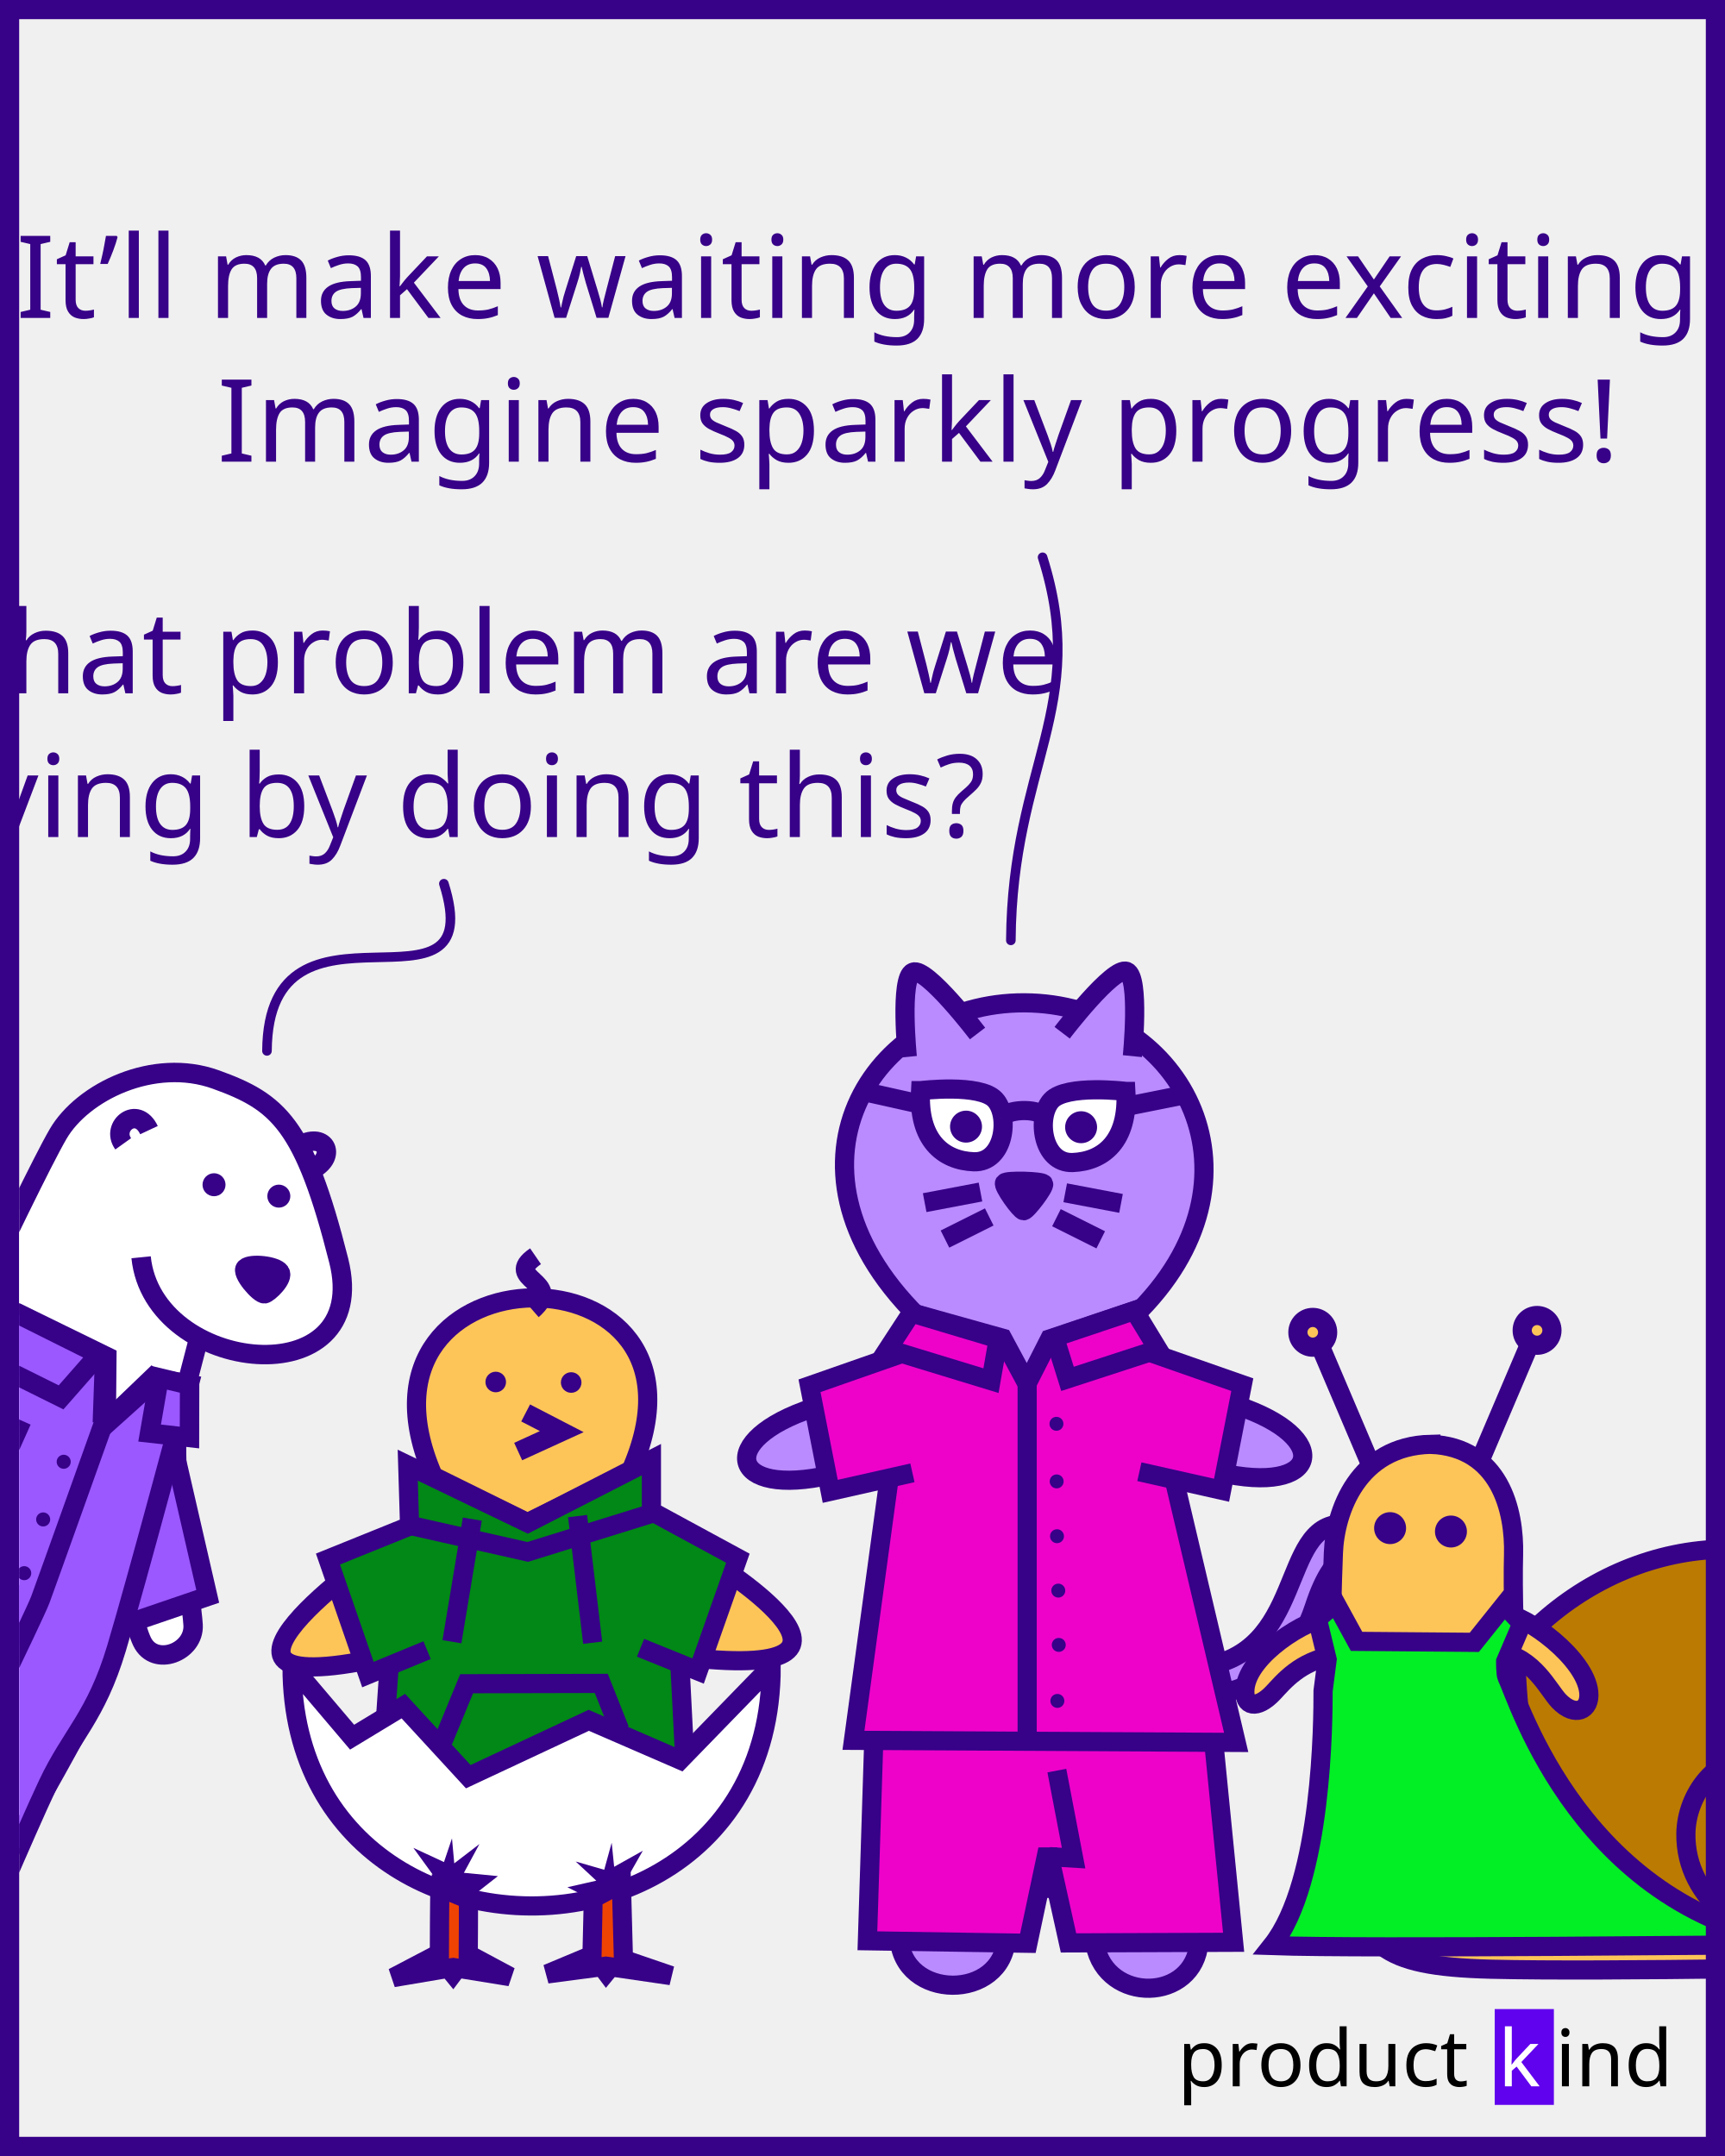
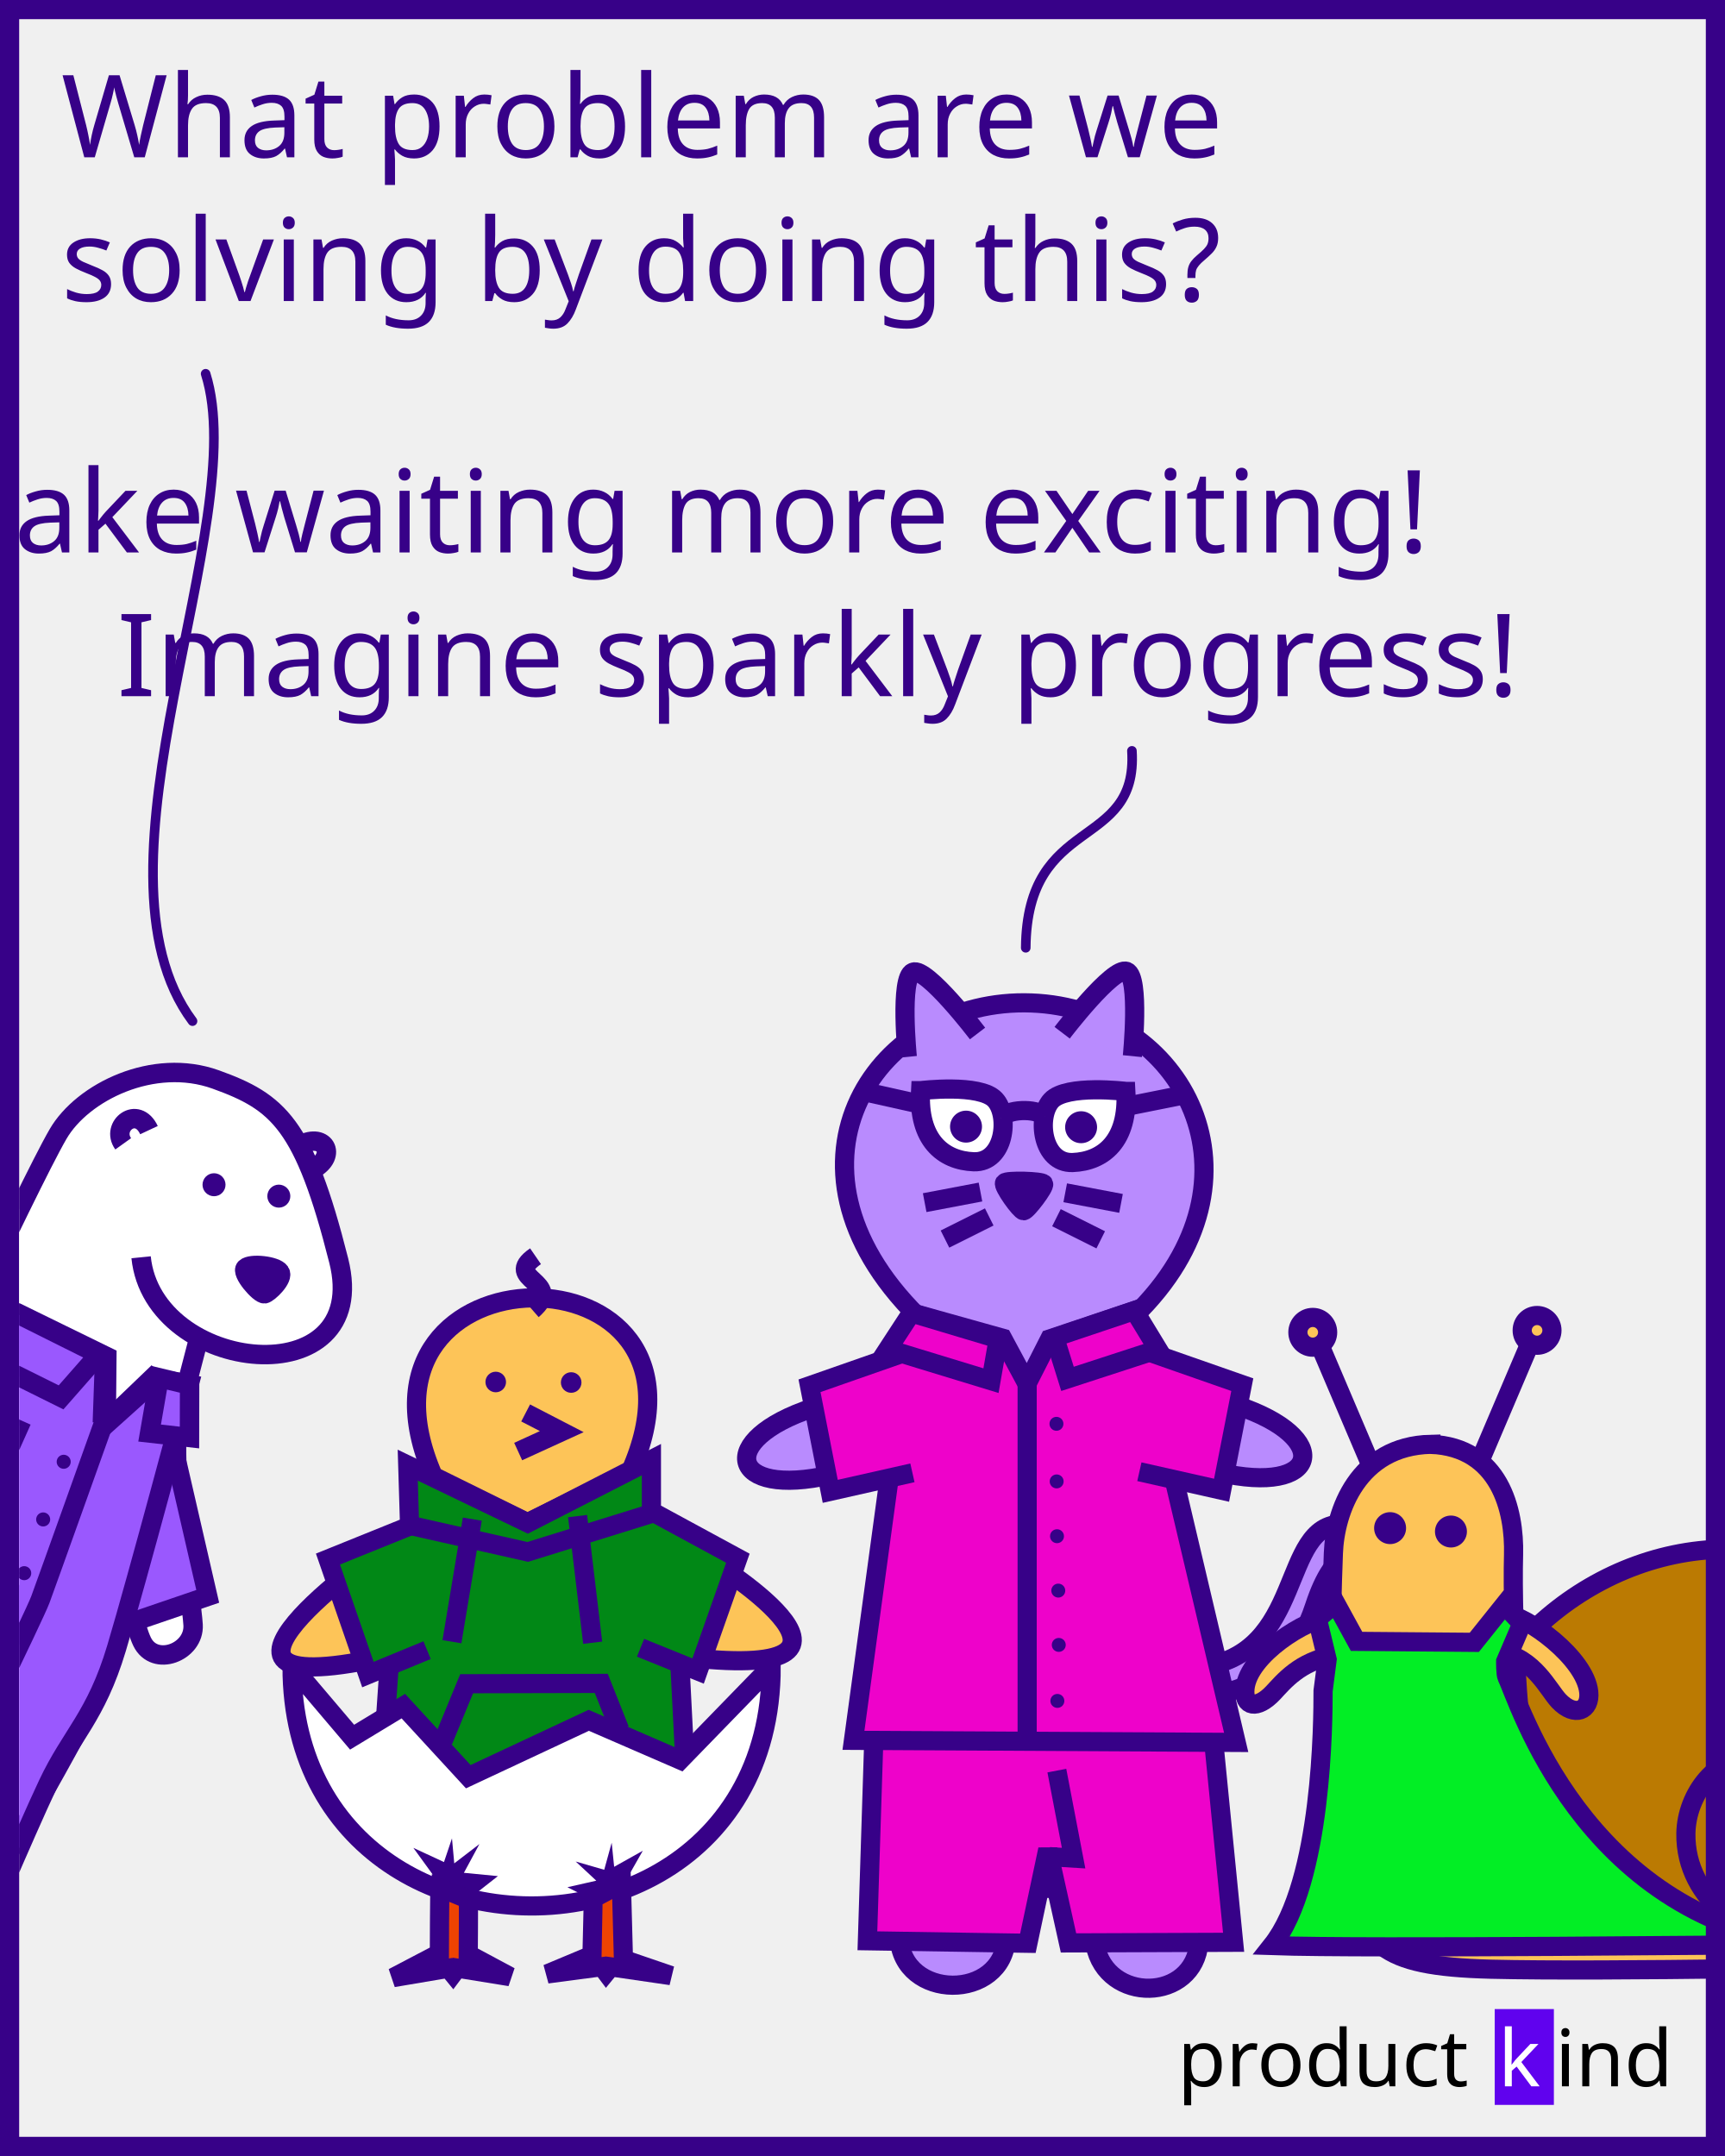
<svg xmlns="http://www.w3.org/2000/svg" width="1080" height="1350" viewBox="0 0 285.75 357.188" version="1.1" id="svg1">
  <defs id="defs1">
    <rect x="337.606" y="293.087" width="868.13" height="871.84" id="rect26" />
    <rect x="358.011" y="335.751" width="877.405" height="734.572" id="rect25" />
    <rect x="418.448" y="244.753" width="748.074" height="801.367" id="rect16" />
    <clipPath clipPathUnits="userSpaceOnUse" id="clipPath32">
      <rect style="fill:none;fill-opacity:1;fill-rule:nonzero;stroke:#370188;stroke-width:3.175;stroke-dasharray:none;stroke-opacity:1" id="rect33" width="282.575" height="354.012" x="1.587" y="15.875" />
    </clipPath>
    <clipPath clipPathUnits="userSpaceOnUse" id="clipPath33">
      <rect style="fill:none;fill-opacity:1;fill-rule:nonzero;stroke:#370188;stroke-width:3.175;stroke-dasharray:none;stroke-opacity:1" id="rect34" width="282.575" height="354.012" x="1.587" y="15.875" transform="scale(-1,1)" />
    </clipPath>
    <clipPath clipPathUnits="userSpaceOnUse" id="clipPath34">
      <rect style="fill:none;fill-opacity:1;fill-rule:nonzero;stroke:#370188;stroke-width:3.175;stroke-dasharray:none;stroke-opacity:1" id="rect35" width="282.575" height="354.012" x="1.587" y="15.875" />
    </clipPath>
    <clipPath clipPathUnits="userSpaceOnUse" id="clipPath35">
      <rect style="fill:none;fill-opacity:1;fill-rule:nonzero;stroke:#370188;stroke-width:3.175;stroke-dasharray:none;stroke-opacity:1" id="rect36" width="282.575" height="354.012" x="1.587" y="15.875" />
    </clipPath>
    <clipPath clipPathUnits="userSpaceOnUse" id="clipPath1">
      <rect style="fill:none;fill-opacity:1;fill-rule:nonzero;stroke:#370188;stroke-width:0.695;stroke-dasharray:none;stroke-opacity:1" id="rect2" width="61.881" height="77.525" x="-167.024" y="-16.952" transform="scale(-1,1)" />
    </clipPath>
    <clipPath clipPathUnits="userSpaceOnUse" id="clipPath2">
      <rect style="fill:none;fill-opacity:1;fill-rule:nonzero;stroke:#370188;stroke-width:3.175;stroke-dasharray:none;stroke-opacity:1" id="rect3" width="282.575" height="354.012" x="1.587" y="1.587" />
    </clipPath>
    <clipPath clipPathUnits="userSpaceOnUse" id="clipPath3">
      <rect style="fill:none;fill-opacity:1;fill-rule:nonzero;stroke:#370188;stroke-width:3.175;stroke-dasharray:none;stroke-opacity:1" id="rect4" width="282.575" height="354.012" x="-61.913" y="1.587" />
    </clipPath>
    <clipPath clipPathUnits="userSpaceOnUse" id="clipPath6">
      <rect style="fill:none;fill-opacity:1;fill-rule:nonzero;stroke:#370188;stroke-width:3.175;stroke-dasharray:none;stroke-opacity:1" id="rect6" width="282.575" height="354.012" x="-166.959" y="-51.588" transform="rotate(-22.343)" />
    </clipPath>
    <clipPath clipPathUnits="userSpaceOnUse" id="clipPath5">
      <rect style="fill:none;fill-opacity:1;fill-rule:nonzero;stroke:#370188;stroke-width:3.175;stroke-dasharray:none;stroke-opacity:1" id="rect5" width="282.575" height="354.012" x="1.587" y="1.587" />
    </clipPath>
    <clipPath clipPathUnits="userSpaceOnUse" id="clipPath10">
      <rect style="fill:none;fill-opacity:1;fill-rule:nonzero;stroke:#370188;stroke-width:3.175;stroke-dasharray:none;stroke-opacity:1" id="rect10" width="282.575" height="354.012" x="123.641" y="-18.538" />
    </clipPath>
    <clipPath clipPathUnits="userSpaceOnUse" id="clipPath6-6">
      <rect style="fill:none;fill-opacity:1;fill-rule:nonzero;stroke:#370188;stroke-width:3.175;stroke-dasharray:none;stroke-opacity:1" id="rect6-2" width="282.575" height="354.012" x="-166.959" y="-51.588" transform="rotate(-22.343)" />
    </clipPath>
  </defs>
  <g id="layer1">
    <text xml:space="preserve" transform="scale(0.2645833)" id="text16" style="font-style:normal;font-variant:normal;font-weight:bold;font-stretch:normal;font-size:60px;font-family:'Josefin Slab';-inkscape-font-specification:'Josefin Slab Bold';text-align:start;letter-spacing:0px;word-spacing:0px;writing-mode:lr-tb;direction:ltr;white-space:pre;shape-inside:url(#rect16);display:inline;fill:#000000;fill-opacity:0;stroke:#370188;stroke-width:12;stroke-opacity:1" />
    <text xml:space="preserve" transform="scale(0.2645833)" id="text25" style="font-style:normal;font-variant:normal;font-weight:bold;font-stretch:normal;font-size:60px;font-family:'Josefin Slab';-inkscape-font-specification:'Josefin Slab Bold';text-align:start;letter-spacing:0px;word-spacing:0px;writing-mode:lr-tb;direction:ltr;white-space:pre;shape-inside:url(#rect25);display:inline;fill:#000000;fill-opacity:0;stroke:#370188;stroke-width:12;stroke-opacity:1" />
    <text xml:space="preserve" transform="scale(0.2645833)" id="text26" style="font-style:normal;font-variant:normal;font-weight:bold;font-stretch:normal;font-size:60px;font-family:'Josefin Slab';-inkscape-font-specification:'Josefin Slab Bold';text-align:start;letter-spacing:0px;word-spacing:0px;writing-mode:lr-tb;direction:ltr;white-space:pre;shape-inside:url(#rect26);display:inline;fill:#000000;fill-opacity:0;stroke:#370188;stroke-width:12;stroke-opacity:1" />
    <rect width="9.802" height="15.875" rx="0" ry="0" fill="#6002ee" stroke-width="0" id="rect1-3-4-39-4-2-0-5-6" x="247.601" y="332.846" />
    <text font-family="Montserrat" font-size="618.11px" font-weight="200" stroke-width="0" fill="#33333" id="text3-0-3-0-0-5-3-3-2" x="248.337" y="345.427" style="font-style:normal;font-variant:normal;font-weight:300;font-stretch:normal;font-size:13.077px;font-family:Montserrat;-inkscape-font-specification:'Montserrat Light'" transform="scale(0.9993897,1.000611)">
      <tspan y="345.427" font-weight="200" stroke-width="0" id="tspan1-4-8-6-2-1-2-5-9" style="font-style:normal;font-variant:normal;font-weight:300;font-stretch:normal;font-size:13.077px;font-family:Montserrat;-inkscape-font-specification:'Montserrat Light'">
        <tspan style="font-style:normal;font-variant:normal;font-weight:300;font-stretch:normal;font-size:13.077px;font-family:Montserrat;-inkscape-font-specification:'Montserrat Light';fill:#ffffff;fill-opacity:1;stroke-width:0" id="tspan3-6-3-13-5-2-1-6-6">k</tspan>
      </tspan>
    </text>
    <text dx="0" dy="0" font-family="Montserrat" font-size="465.256px" font-weight="200" stroke-width="0" fill="#33333" id="text3-0-3-6-8-4-0-8-9" x="195.177" y="345.427" style="font-style:normal;font-variant:normal;font-weight:300;font-stretch:normal;font-size:13.077px;font-family:Montserrat;-inkscape-font-specification:'Montserrat Light'" transform="scale(0.9993897,1.000611)">
      <tspan y="345.427" font-weight="200" stroke-width="0" id="tspan1-4-8-3-9-0-0-6-9" style="font-style:normal;font-variant:normal;font-weight:300;font-stretch:normal;font-size:13.077px;font-family:Montserrat;-inkscape-font-specification:'Montserrat Light'">product</tspan>
    </text>
    <text font-family="Montserrat" font-size="465.256px" font-weight="200" stroke-width="0" fill="#33333" id="text3-0-3-6-4-3-4-3-7-8" x="257.784" y="345.427" style="font-style:normal;font-variant:normal;font-weight:300;font-stretch:normal;font-size:13.077px;font-family:Montserrat;-inkscape-font-specification:'Montserrat Light'" transform="scale(0.9993897,1.000611)">
      <tspan y="345.427" font-weight="200" stroke-width="0" id="tspan1-4-8-3-6-9-9-9-7-0" style="font-style:normal;font-variant:normal;font-weight:300;font-stretch:normal;font-size:13.077px;font-family:Montserrat;-inkscape-font-specification:'Montserrat Light'">ind</tspan>
    </text>
-     <path style="fill:none;fill-opacity:1;stroke:#370188;stroke-width:1.587;stroke-linecap:round;stroke-dasharray:none;stroke-opacity:1" d="m 167.45,155.792 c 0.198,-29.044 13.069,-38.769 5.255,-63.466" id="path13-1-4" />
-     <path style="fill:none;fill-opacity:1;stroke:#370188;stroke-width:1.587;stroke-linecap:round;stroke-dasharray:none;stroke-opacity:1" d="m 44.224,174.105 c 0.198,-29.044 37.12,-3.002 29.306,-27.699" id="path13-1-4-5" />
+     <path style="fill:none;fill-opacity:1;stroke:#370188;stroke-width:1.587;stroke-linecap:round;stroke-dasharray:none;stroke-opacity:1" d="m 169.917,157.025 c 0.198,-22.261 18.619,-15.952 17.589,-32.633" id="path13-1-4" />
+     <path style="fill:none;fill-opacity:1;stroke:#370188;stroke-width:1.587;stroke-linecap:round;stroke-dasharray:none;stroke-opacity:1" d="M 31.891,169.172 C 12.972,143.828 41.877,86.618 34.063,61.921" id="path13-1-4-5" />
    <g id="g4" transform="translate(-199.6418,-16.67423)">
      <path style="fill:#b98bfe;fill-opacity:1;fill-rule:nonzero;stroke:#370188;stroke-width:3.175;stroke-dasharray:none;stroke-opacity:1" d="m 395.561,297.922 c 14.385,-0.257 19.432,-7.842 21.834,-15.155 3.224,-9.818 7.986,-11.955 12.587,-3.082 3.596,6.936 7.963,2.055 5.137,-2.055 -2.826,-4.11 -6.396,-10.617 -14.899,-8.22 -8.749,2.466 -4.881,24.146 -25.43,23.632" id="path68" />
      <path style="fill:#b98bfe;fill-opacity:1;fill-rule:nonzero;stroke:#370188;stroke-width:3.175;stroke-dasharray:none;stroke-opacity:1" d="m 404.455,249.498 c 16.196,5.324 13.876,14.982 -2.924,11.097" id="path61-9" />
      <path style="fill:#b98bfe;fill-opacity:1;fill-rule:nonzero;stroke:#370188;stroke-width:3.175;stroke-dasharray:none;stroke-opacity:1" d="m 334.314,249.917 c -16.196,5.324 -13.876,14.982 2.924,11.097" id="path61" />
      <path style="fill:#b98bfe;fill-opacity:1;fill-rule:nonzero;stroke:#370188;stroke-width:3.175;stroke-dasharray:none;stroke-opacity:1" d="m 351.664,234.763 c -25.533,-25.401 -6.656,-52.884 18.841,-51.926 25.116,0.944 40.37,29.177 17.009,51.856 3.854,24.969 10.08,70.524 10.631,104.674 -1.631,9.343 -16.161,8.978 -17.238,-1.437 -1.077,-10.415 -14.013,-11.941 -14.579,-0.167 -0.503,10.462 -17.311,10.416 -17.742,-0.192 -2.537,-17.451 1.063,-77.489 3.078,-102.808 z" id="path49" />
      <path style="fill:#370188;fill-opacity:1;fill-rule:nonzero;stroke:#370188;stroke-width:3.175;stroke-dasharray:none;stroke-opacity:1" d="m 369.203,217.264 c 0.532,0.011 3.573,-4.013 3.315,-4.463 -0.258,-0.45 -6.117,-0.632 -6.466,-0.151 -0.349,0.481 2.618,4.604 3.151,4.614 z" id="path51" />
      <path style="fill:#6002ee;fill-opacity:1;fill-rule:nonzero;stroke:#370188;stroke-width:3.175;stroke-dasharray:none;stroke-opacity:1" d="m 376.097,214.286 9.244,1.757" id="path52" />
      <path style="fill:#6002ee;fill-opacity:1;fill-rule:nonzero;stroke:#370188;stroke-width:3.175;stroke-dasharray:none;stroke-opacity:1" d="m 374.645,218.412 7.334,3.667" id="path53" />
      <path style="fill:#6002ee;fill-opacity:1;fill-rule:nonzero;stroke:#370188;stroke-width:3.175;stroke-dasharray:none;stroke-opacity:1" d="m 362.06,214.161 -9.244,1.757" id="path52-5" />
      <path style="fill:#6002ee;fill-opacity:1;fill-rule:nonzero;stroke:#370188;stroke-width:3.175;stroke-dasharray:none;stroke-opacity:1" d="m 363.512,218.287 -7.334,3.667" id="path53-5" />
      <path style="fill:#ee02ca;fill-opacity:1;fill-rule:nonzero;stroke:#370188;stroke-width:3.175;stroke-dasharray:none;stroke-opacity:1" d="m 343.329,338.206 26.583,0.413 3.298,-15.551 3.431,15.491 27.35,-0.103 -5.707,-57.548 -53.144,0.294 z" id="path55" />
      <path style="fill:#ee02ca;fill-opacity:1;fill-rule:nonzero;stroke:#370188;stroke-width:3.175;stroke-dasharray:none;stroke-opacity:1" d="m 387.545,233.819 16.873,71.524 -63.399,-0.345 9.643,-70.834 15.052,4.211 4.05,7.538 3.713,-7.313 z" id="path56" />
      <path style="fill:#ee02ca;fill-opacity:1;fill-rule:nonzero;stroke:#370188;stroke-width:3.175;stroke-dasharray:none;stroke-opacity:1" d="m 351.278,240.126 -17.539,6.133 3.434,17.488 13.615,-3.066" id="path57" />
      <path style="fill:#ee02ca;fill-opacity:1;fill-rule:nonzero;stroke:#370188;stroke-width:3.175;stroke-dasharray:none;stroke-opacity:1" d="m 387.892,239.943 17.539,6.133 -3.434,17.488 -13.615,-3.066" id="path57-4" />
      <path style="fill:#ee02ca;fill-opacity:1;fill-rule:nonzero;stroke:#370188;stroke-width:3.175;stroke-dasharray:none;stroke-opacity:1" d="m 350.622,234.188 -3.915,6.002 17.094,5.22 1.211,-6.917 z" id="path58" />
      <path style="fill:#ee02ca;fill-opacity:1;fill-rule:nonzero;stroke:#370188;stroke-width:3.175;stroke-dasharray:none;stroke-opacity:1" d="m 374.332,238.233 13.218,-4.437 3.915,6.437 -14.987,4.879 z" id="path59" />
      <path style="fill:#ffffff;fill-opacity:1;fill-rule:nonzero;stroke:#370188;stroke-width:3.175;stroke-dasharray:none;stroke-opacity:1" d="m 369.793,244.431 3e-5,59.833" id="path60" />
      <circle style="fill:#370188;fill-opacity:1;stroke:#370188;stroke-width:0.798;stroke-opacity:1" id="path3-3-6-6-7" r="0.756" cy="289.189" cx="375.029" />
      <circle style="fill:#370188;fill-opacity:1;stroke:#370188;stroke-width:0.798;stroke-opacity:1" id="path3-3-6-60-5" r="0.756" cy="298.466" cx="374.798" />
      <circle style="fill:#370188;fill-opacity:1;stroke:#370188;stroke-width:0.798;stroke-opacity:1" id="path3-3-6-6-7-0" r="0.756" cy="271.18" cx="374.737" />
      <circle style="fill:#370188;fill-opacity:1;stroke:#370188;stroke-width:0.798;stroke-opacity:1" id="path3-3-6-60-5-3" r="0.756" cy="280.192" cx="374.949" />
      <circle style="fill:#370188;fill-opacity:1;stroke:#370188;stroke-width:0.798;stroke-opacity:1" id="path3-3-6-6-7-0-0" r="0.756" cy="252.56" cx="374.645" />
      <circle style="fill:#370188;fill-opacity:1;stroke:#370188;stroke-width:0.798;stroke-opacity:1" id="path3-3-6-60-5-3-6" r="0.756" cy="262.102" cx="374.68" />
      <path style="fill:#ffffff;fill-opacity:1;fill-rule:nonzero;stroke:#370188;stroke-width:3.175;stroke-dasharray:none;stroke-opacity:1" d="m 352.137,197.364 c 0,0 9.835,-1.206 12.34,1.485 2.505,2.691 1.577,10.485 -3.526,10.299 -5.103,-0.186 -9.279,-3.619 -8.815,-11.784 z" id="path62" />
      <path style="fill:#ffffff;fill-opacity:1;fill-rule:nonzero;stroke:#370188;stroke-width:3.175;stroke-dasharray:none;stroke-opacity:1" d="m 386.143,197.489 c 0,0 -9.835,-1.206 -12.34,1.485 -2.505,2.691 -1.577,10.485 3.526,10.299 5.103,-0.186 9.279,-3.619 8.815,-11.784 z" id="path62-2" />
      <circle style="fill:#370188;fill-opacity:1;stroke:none;stroke-width:12.621;stroke-dasharray:none;stroke-opacity:1" id="path9-5-7" cx="359.666" cy="203.325" r="2.646" />
      <circle style="fill:#370188;fill-opacity:1;stroke:none;stroke-width:12.621;stroke-dasharray:none;stroke-opacity:1" id="path9-5-7-6" cx="378.729" cy="203.422" r="2.646" />
      <path style="fill:#ffffff;fill-opacity:1;fill-rule:nonzero;stroke:#370188;stroke-width:3.175;stroke-dasharray:none;stroke-opacity:1" d="m 351.939,199.575 -8.095,-1.81" id="path63" />
      <path style="fill:#ffffff;fill-opacity:1;fill-rule:nonzero;stroke:#370188;stroke-width:3.175;stroke-dasharray:none;stroke-opacity:1" d="m 386.32,199.956 8.571,-1.714" id="path64" />
      <path style="fill:#ffffff;fill-opacity:1;fill-rule:nonzero;stroke:#370188;stroke-width:3.175;stroke-dasharray:none;stroke-opacity:1" d="m 365.463,201.956 c 0.857,-1.524 5.809,-1.81 7.333,-0.286" id="path65" />
      <path style="fill:#b98bfe;fill-opacity:1;fill-rule:nonzero;stroke:#370188;stroke-width:3.175;stroke-dasharray:none;stroke-opacity:1" d="m 387.223,191.647 c 0,0 1.313,-13.114 -0.936,-14.041 -2.249,-0.927 -10.698,10.163 -10.698,10.163" id="path66-0" />
      <path style="fill:#b98bfe;fill-opacity:1;fill-rule:nonzero;stroke:#370188;stroke-width:3.175;stroke-dasharray:none;stroke-opacity:1" d="m 349.939,191.773 c 0,0 -1.313,-13.114 0.936,-14.041 2.249,-0.927 10.698,10.163 10.698,10.163" id="path66-0-3" />
      <path style="fill:none;fill-opacity:1;fill-rule:nonzero;stroke:#370188;stroke-width:3.175;stroke-dasharray:none;stroke-opacity:1" d="m 373.482,324.267 4.004,0.246 -2.775,-14.501" id="path78" />
    </g>
    <g id="g1" transform="translate(-13.35644,-1.716827)">
      <path style="fill:#018816;fill-opacity:1;stroke:#370188;stroke-width:3.175;stroke-dasharray:none;stroke-opacity:1" d="m 78.391,269.344 -2.448,35.659 51.519,1.384 -2.022,-39.597 z" id="path25-4" />
      <path style="fill:#ffffff;fill-opacity:1;stroke:#370188;stroke-width:3.175;stroke-dasharray:none;stroke-opacity:1" d="m 61.73,277.792 c 0,15.833 7.109,26.928 17.072,33.287 2.37,1.513 4.903,2.758 7.539,3.734 23.317,8.637 54.788,-3.704 54.764,-37.021 l -15.068,15.507 -15.151,-6.576 -19.958,9.342 -10.755,-11.691 -8.49,5.144 z" id="path1-8" />
      <path style="fill:#370189;fill-opacity:1;stroke:#370188;stroke-width:0;stroke-dasharray:none;stroke-opacity:1" d="m 85.658,313.128 -3.827,-5.273 5.071,2.354 1.326,-3.928 0.377,4.142 4.17,-3.199 -2.573,4.765 5.632,0.546 -3.693,2.899 z" id="path3-2" />
      <path style="fill:#370189;fill-opacity:1;stroke:#370188;stroke-width:0;stroke-dasharray:none;stroke-opacity:1" d="m 116.803,313.664 3.035,-5.328 -4.746,2.656 -0.408,-3.999 -1.236,4.492 -4.725,-1.367 3.409,3.175 -4.782,1.083 4.503,2.282 z" id="path3-1-5" />
      <path style="fill:#ee4302;fill-opacity:1;stroke:#370188;stroke-width:3.175;stroke-dasharray:none;stroke-opacity:1" d="m 86.252,314.458 c -0.091,0.828 -0.111,10.879 -0.111,10.879 l -7.658,4.014 9.17,-1.551 0.743,0.909 0.7,-0.933 8.752,1.416 -6.926,-3.711 c 0,0 0.07,-8.983 0.013,-9.104 z" id="path7-8" />
      <path style="fill:#ee4302;fill-opacity:1;stroke:#370188;stroke-width:3.175;stroke-dasharray:none;stroke-opacity:1" d="m 116.291,313.72 0.34,12.607 7.871,2.691 -9.979,-1.453 -0.743,0.909 -0.7,-0.933 -9.076,1.201 7.418,-3.103 c 0,0 0.166,-9.203 0.18,-9.394 z" id="path7-4-0" />
      <path style="fill:none;fill-opacity:1;stroke:#370188;stroke-width:3.175;stroke-dasharray:none;stroke-opacity:1" d="m 86.75,290.141 3.906,-9.479 22.305,-0.053 3.055,7.69" id="path19-60" />
      <path style="fill:#fdc458;fill-opacity:1;stroke:#370188;stroke-width:3.175;stroke-dasharray:none;stroke-opacity:1" d="m 75.106,259.398 c 0,0 -38.473,27.211 6.956,15.588 z" id="path17-0" />
      <path style="fill:#fdc458;fill-opacity:1;stroke:#370188;stroke-width:3.175;stroke-dasharray:none;stroke-opacity:1" d="m 131.359,260.437 c 0,0 34.302,21.191 -7.535,15.423 z" id="path16-7" />
      <path style="fill:#fdc458;fill-opacity:1;stroke:#370188;stroke-width:3.175;stroke-dasharray:none;stroke-opacity:1" d="M 117.737,245.637 C 135.163,206.695 68.106,207.292 85.146,246.28 l 15.593,7.697 z" id="path23-5" />
      <path style="fill:#018816;fill-opacity:1;stroke:#370188;stroke-width:3.175;stroke-dasharray:none;stroke-opacity:1" d="m 84.105,275.099 -9.8,4.047 -6.621,-19.137 13.523,-5.465 -0.306,-10.091 19.876,9.579 20.487,-10.496 v 8.562 l 14.322,7.772 -6.591,18.691 -9.531,-3.858" id="path12-0" />
      <circle style="fill:#370188;fill-opacity:1;stroke:none;stroke-width:8.135;stroke-dasharray:none;stroke-opacity:1" id="path9-8" cx="95.476" cy="230.674" r="1.705" />
      <circle style="fill:#370188;fill-opacity:1;stroke:none;stroke-width:8.135;stroke-dasharray:none;stroke-opacity:1" id="path9-4" cx="107.973" cy="230.759" r="1.705" />
      <path style="fill:none;fill-opacity:1;stroke:#370188;stroke-width:3.175;stroke-dasharray:none;stroke-opacity:1" d="m 80.901,254.343 19.875,4.482 20.996,-6.521" id="path22-1" />
      <path style="fill:none;fill-opacity:1;stroke:#370188;stroke-width:3.175;stroke-dasharray:none;stroke-opacity:1" d="m 91.594,253.396 -3.373,20.307" id="path10-79" />
      <path style="fill:none;fill-opacity:1;stroke:#370188;stroke-width:3.175;stroke-dasharray:none;stroke-opacity:1" d="m 109.034,252.89 2.501,20.977" id="path11-71" />
      <path style="fill:none;fill-opacity:1;stroke:#370188;stroke-width:3.175;stroke-dasharray:none;stroke-opacity:1" d="m 100.431,235.801 5.983,3.095 -7.221,3.301" id="path24-70" />
      <path style="fill:none;fill-opacity:1;stroke:#370188;stroke-width:3.175;stroke-dasharray:none;stroke-opacity:1" d="m 101.545,218.733 c 5.406,-4.709 -5.057,-5.058 0.523,-8.894" id="path26-0" />
    </g>
-     <text xml:space="preserve" style="font-style:normal;font-variant:normal;font-weight:normal;font-stretch:normal;font-size:19.05px;font-family:'Nanum Pen';-inkscape-font-specification:'Nanum Pen';text-align:center;letter-spacing:0px;word-spacing:0px;writing-mode:lr-tb;direction:ltr;text-anchor:middle;white-space:pre;inline-size:274.682;display:inline;fill:#370188;fill-opacity:1;stroke:none;stroke-width:1.587;stroke-linecap:round;stroke-dasharray:none;stroke-opacity:1" x="15.04" y="156.497" id="text17-7" transform="translate(149.4479,-103.8248)">
-       <tspan x="15.04" y="156.497" id="tspan1">It’ll make waiting more exciting!
+     <text xml:space="preserve" style="font-style:normal;font-variant:normal;font-weight:normal;font-stretch:normal;font-size:19.05px;font-family:'Nanum Pen';-inkscape-font-specification:'Nanum Pen';text-align:end;letter-spacing:0px;word-spacing:0px;writing-mode:lr-tb;direction:ltr;text-anchor:end;white-space:pre;inline-size:274.682;display:inline;fill:#370188;fill-opacity:1;stroke:none;stroke-width:1.587;stroke-linecap:round;stroke-dasharray:none;stroke-opacity:1" x="123.844" y="156.497" id="text17-7" transform="translate(152.5313,-64.97418)">
+       <tspan x="123.844" y="156.497" id="tspan4">It’ll make waiting more exciting!
</tspan>
-       <tspan x="15.04" y="180.309" id="tspan2">Imagine sparkly progress!</tspan>
+       <tspan x="123.844" y="180.309" id="tspan5">Imagine sparkly progress!</tspan>
    </text>
    <g id="g10" transform="translate(-122.0533,20.1258)" clip-path="url(#clipPath10)">
      <path style="fill:#bb7a02;fill-opacity:1;stroke:#370188;stroke-width:3.175;stroke-dasharray:none;stroke-opacity:1" d="m 358.673,294.737 31.977,5.888 42.114,-6.064 -13.473,-36.369 -48.216,-2.959 z" id="path31" />
      <path style="fill:#fdc458;fill-opacity:1;stroke:#370188;stroke-width:3.175;stroke-dasharray:none;stroke-opacity:1" d="m 342.915,254.162 c -5.56,0.961 -8.234,4.32 -9.963,6.16 -2.631,2.799 -4.992,2.407 -4.658,-0.729 0.598,-5.609 10.191,-11.531 14.202,-11.907" id="path30" />
      <path style="fill:#fdc458;fill-opacity:1;stroke:#370188;stroke-width:3.175;stroke-dasharray:none;stroke-opacity:1" d="m 359.082,219.152 c -12.131,0.266 -15.892,11.182 -16.15,18.029 -0.36,9.563 -1.391,41.011 1.922,52.842 3.313,11.831 5.206,15.617 24.136,16.091 18.93,0.473 66.256,-0.473 66.256,-0.473 0,0 -50.403,-5.738 -56.082,-15.676 -5.679,-9.938 -6.676,-42.054 -6.388,-52.473 0.207,-7.485 -2.336,-17.866 -13.694,-18.339 z" id="path26" />
      <path style="fill:#bb7a02;fill-opacity:1;fill-rule:evenodd;stroke:#370188;stroke-width:0.695;stroke-dasharray:none;stroke-opacity:1" id="path27" d="m 105.69,39.348 c -0.324,0.232 -0.695,-0.17 -0.775,-0.457 -0.235,-0.84 0.618,-1.513 1.368,-1.594 1.544,-0.166 2.642,1.347 2.664,2.759 0.038,2.434 -2.344,4.074 -4.611,3.979 -3.508,-0.147 -5.803,-3.601 -5.535,-6.911 0.387,-4.765 5.112,-7.824 9.65,-7.327 2.501,0.274 4.829,1.527 6.511,3.387" transform="matrix(-4.566457,0,0,4.566457,898.8264,100.7054)" />
      <circle style="fill:#fdc458;fill-opacity:1;stroke:#370188;stroke-width:3.175;stroke-dasharray:none;stroke-opacity:1" id="path28" cx="339.516" cy="200.6" r="2.465" />
      <path style="fill:#ffffff;fill-opacity:1;stroke:#370188;stroke-width:3.175;stroke-dasharray:none;stroke-opacity:1" d="m 348.883,221.996 -7.888,-18.536" id="path29" />
      <circle style="fill:#fdc458;fill-opacity:1;stroke:#370188;stroke-width:3.175;stroke-dasharray:none;stroke-opacity:1" id="path28-0" cx="-376.673" cy="200.28" r="2.465" transform="scale(-1,1)" />
      <path style="fill:#ffffff;fill-opacity:1;stroke:#370188;stroke-width:3.175;stroke-dasharray:none;stroke-opacity:1" d="m 367.306,221.676 7.888,-18.536" id="path29-6" />
      <circle style="fill:#370188;fill-opacity:1;stroke:none;stroke-width:12.621;stroke-dasharray:none;stroke-opacity:1" id="path9" cx="352.326" cy="233.041" r="2.646" />
      <circle style="fill:#370188;fill-opacity:1;stroke:none;stroke-width:12.621;stroke-dasharray:none;stroke-opacity:1" id="path9-5" cx="362.406" cy="233.605" r="2.646" />
      <path style="fill:#fdc458;fill-opacity:1;stroke:#370188;stroke-width:3.175;stroke-dasharray:none;stroke-opacity:1" d="m 370.612,253.601 c 5.56,0.961 7.92,6.203 9.649,8.042 2.631,2.799 5.305,1.674 4.971,-1.461 -0.598,-5.609 -10.191,-12.681 -14.202,-13.057" id="path30-2" />
      <path style="mix-blend-mode:normal;fill:#02ee25;fill-opacity:1;fill-rule:nonzero;stroke:#370188;stroke-width:3.175;stroke-dasharray:none;stroke-opacity:1" d="m 340.272,248.076 1.625,6.728 -0.674,5.198 c 0,4.765 -0.063,31.611 -8.468,42.202 15.838,0.556 79.834,-0.155 88.336,-0.182 -37.053,-4.988 -47.556,-40.648 -49.386,-44.239 -0.264,-0.517 -0.232,-2.67 -0.232,-2.67 l 2.679,-6.248 -2.908,-3.109 -4.968,6.207 -19.508,-0.162 -3.45,-6.308 z" id="path33" />
    </g>
    <rect style="fill:none;fill-opacity:1;fill-rule:nonzero;stroke:#370188;stroke-width:3.175;stroke-dasharray:none;stroke-opacity:1" id="rect113-4-2" width="282.575" height="354.012" x="1.587" y="1.587" />
    <g id="g1-0" transform="translate(1.587496,-4.898261)">
      <g id="g6" transform="rotate(22.343,-39.6395,451.1956)" clip-path="url(#clipPath6-6)">
        <path style="fill:#ffffff;fill-opacity:1;stroke:#370188;stroke-width:3.216;stroke-dasharray:none;stroke-opacity:1" d="m -57.63,228.952 c 1.244,8.172 13.497,27.737 15.451,31.823 1.954,4.086 -3.221,8.963 -6.774,5.765 -3.553,-3.198 -15.768,-21.086 -17.367,-27.304" id="path5-1-2-1-7" />
        <path style="fill:#ffffff;fill-opacity:1;stroke:#370188;stroke-width:3.216;stroke-dasharray:none;stroke-opacity:1" d="m -99.996,271.189 c -0.817,6.535 -4.51,21.221 -12.14,30.14 -6.131,7.167 -14.563,8.48 -18.808,10.802 -9.775,5.346 -6.769,14.04 1.932,11.825 12.68,-3.228 31.836,-6.967 30.952,-15.807" id="path2-4-2-5-8-3" />
        <path style="fill:#9a58fe;fill-opacity:1;stroke:#370188;stroke-width:3.216;stroke-dasharray:none;stroke-opacity:1" d="m -56.183,235.075 14.443,20.397 -11.149,9.755" id="path13-6-7-6-8" />
        <path style="fill:#ffffff;fill-opacity:1;stroke:#370188;stroke-width:3.216;stroke-dasharray:none;stroke-opacity:1" d="m -52.478,183.366 c 2.98,-3.662 -0.722,-6.687 -3.802,-2.513" id="path15-0-5-6-6-1" />
        <path style="fill:#ffffff;fill-opacity:1;stroke:#370188;stroke-width:3.217;stroke-dasharray:none;stroke-opacity:1" d="m -73.303,207.71 c 9.266,17.312 44.377,6.827 30.479,-11.948 -13.898,-18.775 -19.263,-20.482 -30.235,-19.994 -10.972,0.488 -19.64,10.317 -20.726,18.287 -1.43,10.497 -3.327,59.211 -5.766,73.597 -1.998,11.787 0.794,34.089 2.082,46.633 0.284,2.766 0.495,5.058 0.566,6.657 0.444,10.071 13.414,10.827 14.142,0.732 0.539,-7.48 10.085,-6.212 10.388,0 0.451,9.278 13.784,9.126 14.584,-0.261 0.93,-10.895 6.172,-40.699 5.151,-52.22 -0.972,-10.972 -6.767,-52.949 -6.767,-52.949 v 0" id="path1-2-4-7-1-7" />
        <circle style="fill:#370188;fill-opacity:1;stroke:#370188;stroke-width:0.804;stroke-opacity:1" id="path3-29-2-0" cx="56.051" cy="189.669" r="1.503" transform="scale(-1,1)" />
        <circle style="fill:#370188;fill-opacity:1;stroke:#370188;stroke-width:0.804;stroke-opacity:1" id="path3-3-5-9-1" cx="66.698" cy="192.003" r="1.503" transform="scale(-1,1)" />
        <path style="fill:#370188;fill-opacity:1;stroke:#370188;stroke-width:3.216;stroke-dasharray:none;stroke-opacity:1" d="m -51.11,201.224 c -1.064,-0.69 -5.02,0.465 -5.521,1.553 -0.469,1.017 3.818,3.167 4.543,2.76 0.531,-0.297 2.042,-3.623 0.978,-4.313 z" id="path4-2-3-9-6" />
        <path style="fill:#9a58fe;fill-opacity:1;stroke:#370188;stroke-width:3.216;stroke-dasharray:none;stroke-opacity:1" d="m -99.328,295.574 c 0.341,5.329 0.995,27.697 0.995,27.697 l 19.156,-0.58 1.99,-5.971 1.741,6.053 20.399,0.581 c 0,0 0.212,-19.99 0.663,-29.024 0.451,-9.033 3.111,-13.353 1.94,-25.162 -1.171,-11.809 -5.495,-45.014 -5.495,-45.014 l -5.288,1.133 -4.91,10.198 -4.155,-10.387 -23.229,-1.511 c 0,0 -1.737,30.374 -4.163,44.759 -2.426,14.384 -0.334,17.474 -0.13,20.376 0.204,2.903 0.144,1.522 0.485,6.851 z" id="path14-0-7-8-2" />
        <path style="fill:#ffffff;fill-opacity:1;stroke:#370188;stroke-width:3.216;stroke-dasharray:none;stroke-opacity:1" d="m -96.599,234.898 c -0.691,10.09 1.553,30.378 1.963,34.403 0.553,5.432 7.643,6.634 8.749,0.138 1.106,-6.496 1.557,-27.264 1.557,-27.264" id="path6-86-3-4-3" />
        <path style="fill:#ffffff;fill-opacity:1;stroke:#370188;stroke-width:3.216;stroke-dasharray:none;stroke-opacity:1" d="m -72.996,224.243 4.171,11.247" id="path10-5-4-0-6-1" />
        <path style="fill:#9a58fe;fill-opacity:1;stroke:#370188;stroke-width:3.216;stroke-dasharray:none;stroke-opacity:1" d="m -76.743,234.218 3.075,-8.954 -22.081,-1.614 -2.641,9.023 z" id="path7-1-7-2-3-4" />
        <path style="fill:#ffffff;fill-opacity:1;stroke:#370188;stroke-width:3.216;stroke-dasharray:none;stroke-opacity:1" d="m -68.515,235.771 5.092,-11.527" id="path9-9-9-5-8-8" />
        <path style="fill:#9a58fe;fill-opacity:1;stroke:#370188;stroke-width:3.216;stroke-dasharray:none;stroke-opacity:1" d="m -57.823,224.237 -5.119,0.796 2.014,9.076 6.39,-1.825 z" id="path8-9-5-7-9-9" />
        <path style="fill:#9a58fe;fill-opacity:1;stroke:#370188;stroke-width:3.216;stroke-dasharray:none;stroke-opacity:1" d="m -81.301,240.264 -0.753,24.691 -15.035,-3.05 0.695,-27.089" id="path12-2-2-7-8-2" />
        <path style="fill:#9a58fe;fill-opacity:1;stroke:#370188;stroke-width:3.216;stroke-dasharray:none;stroke-opacity:1" d="m -68.612,235.302 c 0,0 1.33,28.235 1.432,31.202 0.103,2.967 -1.86,33.12 -1.86,33.12 l -5.231,-0.403" id="path11-7-9-4-2-3" />
        <circle style="fill:#370188;fill-opacity:1;stroke:#370188;stroke-width:0.804;stroke-opacity:1" id="path3-3-6-16-4-6-1" r="0.761" cy="243.921" cx="72.282" transform="scale(-1,1)" />
        <circle style="fill:#370188;fill-opacity:1;stroke:#370188;stroke-width:0.804;stroke-opacity:1" id="path3-3-6-9-41-1-0-5" r="0.761" cy="254.05" cx="71.795" transform="scale(-1,1)" />
        <circle style="fill:#370188;fill-opacity:1;stroke:#370188;stroke-width:0.804;stroke-opacity:1" id="path3-3-6-2-6-2-9-0" r="0.761" cy="263.477" cx="71.314" transform="scale(-1,1)" />
        <circle style="fill:#370188;fill-opacity:1;stroke:#370188;stroke-width:0.804;stroke-opacity:1" id="path3-3-6-1-3-7-6-7" r="0.761" cy="273.268" cx="71.479" transform="scale(-1,1)" />
        <circle style="fill:#370188;fill-opacity:1;stroke:#370188;stroke-width:0.804;stroke-opacity:1" id="path3-3-6-6-9-8-5-4" r="0.761" cy="283.406" cx="72.052" transform="scale(-1,1)" />
        <circle style="fill:#370188;fill-opacity:1;stroke:#370188;stroke-width:0.804;stroke-opacity:1" id="path3-3-6-60-59-6-9-2" r="0.761" cy="293.2" cx="72.623" transform="scale(-1,1)" />
        <path style="fill:#ffffff;fill-opacity:1;stroke:#370188;stroke-width:3.216;stroke-dasharray:none;stroke-opacity:1" d="m -80.103,187.73 c -3.373,-3.089 -6.144,1.807 -3.089,3.722" id="path15-1-0-5-7" />
      </g>
    </g>
-     <text xml:space="preserve" style="font-style:normal;font-variant:normal;font-weight:normal;font-stretch:normal;font-size:19.05px;font-family:'Nanum Pen';-inkscape-font-specification:'Nanum Pen';text-align:center;letter-spacing:0px;word-spacing:0px;writing-mode:lr-tb;direction:ltr;text-anchor:middle;white-space:pre;inline-size:176.014;display:inline;fill:#370188;fill-opacity:1;stroke:none;stroke-width:1.587;stroke-linecap:round;stroke-dasharray:none;stroke-opacity:1" x="15.04" y="156.497" id="text17-7-9" transform="translate(64.54721,-41.63038)">
-       <tspan x="15.04" y="156.497" id="tspan3">What problem are we<tspan y="156.497" id="tspan4"> </tspan>
-       </tspan>
-       <tspan x="15.04" y="180.309" id="tspan5">solving by doing this?</tspan>
+     <text xml:space="preserve" style="font-style:normal;font-variant:normal;font-weight:normal;font-stretch:normal;font-size:19.05px;font-family:'Nanum Pen';-inkscape-font-specification:'Nanum Pen';text-align:start;letter-spacing:0px;word-spacing:0px;writing-mode:lr-tb;direction:ltr;text-anchor:start;white-space:pre;inline-size:262.349;display:inline;fill:#370188;fill-opacity:1;stroke:none;stroke-width:1.587;stroke-linecap:round;stroke-dasharray:none;stroke-opacity:1" x="-82.163" y="156.497" id="text17-7-9" transform="translate(92.29765,-130.4318)">
+       <tspan x="-82.163" y="156.497" id="tspan6">What problem are we 
+ </tspan>
+       <tspan x="-82.163" y="180.309" id="tspan7">solving by doing this?</tspan>
    </text>
  </g>
</svg>
